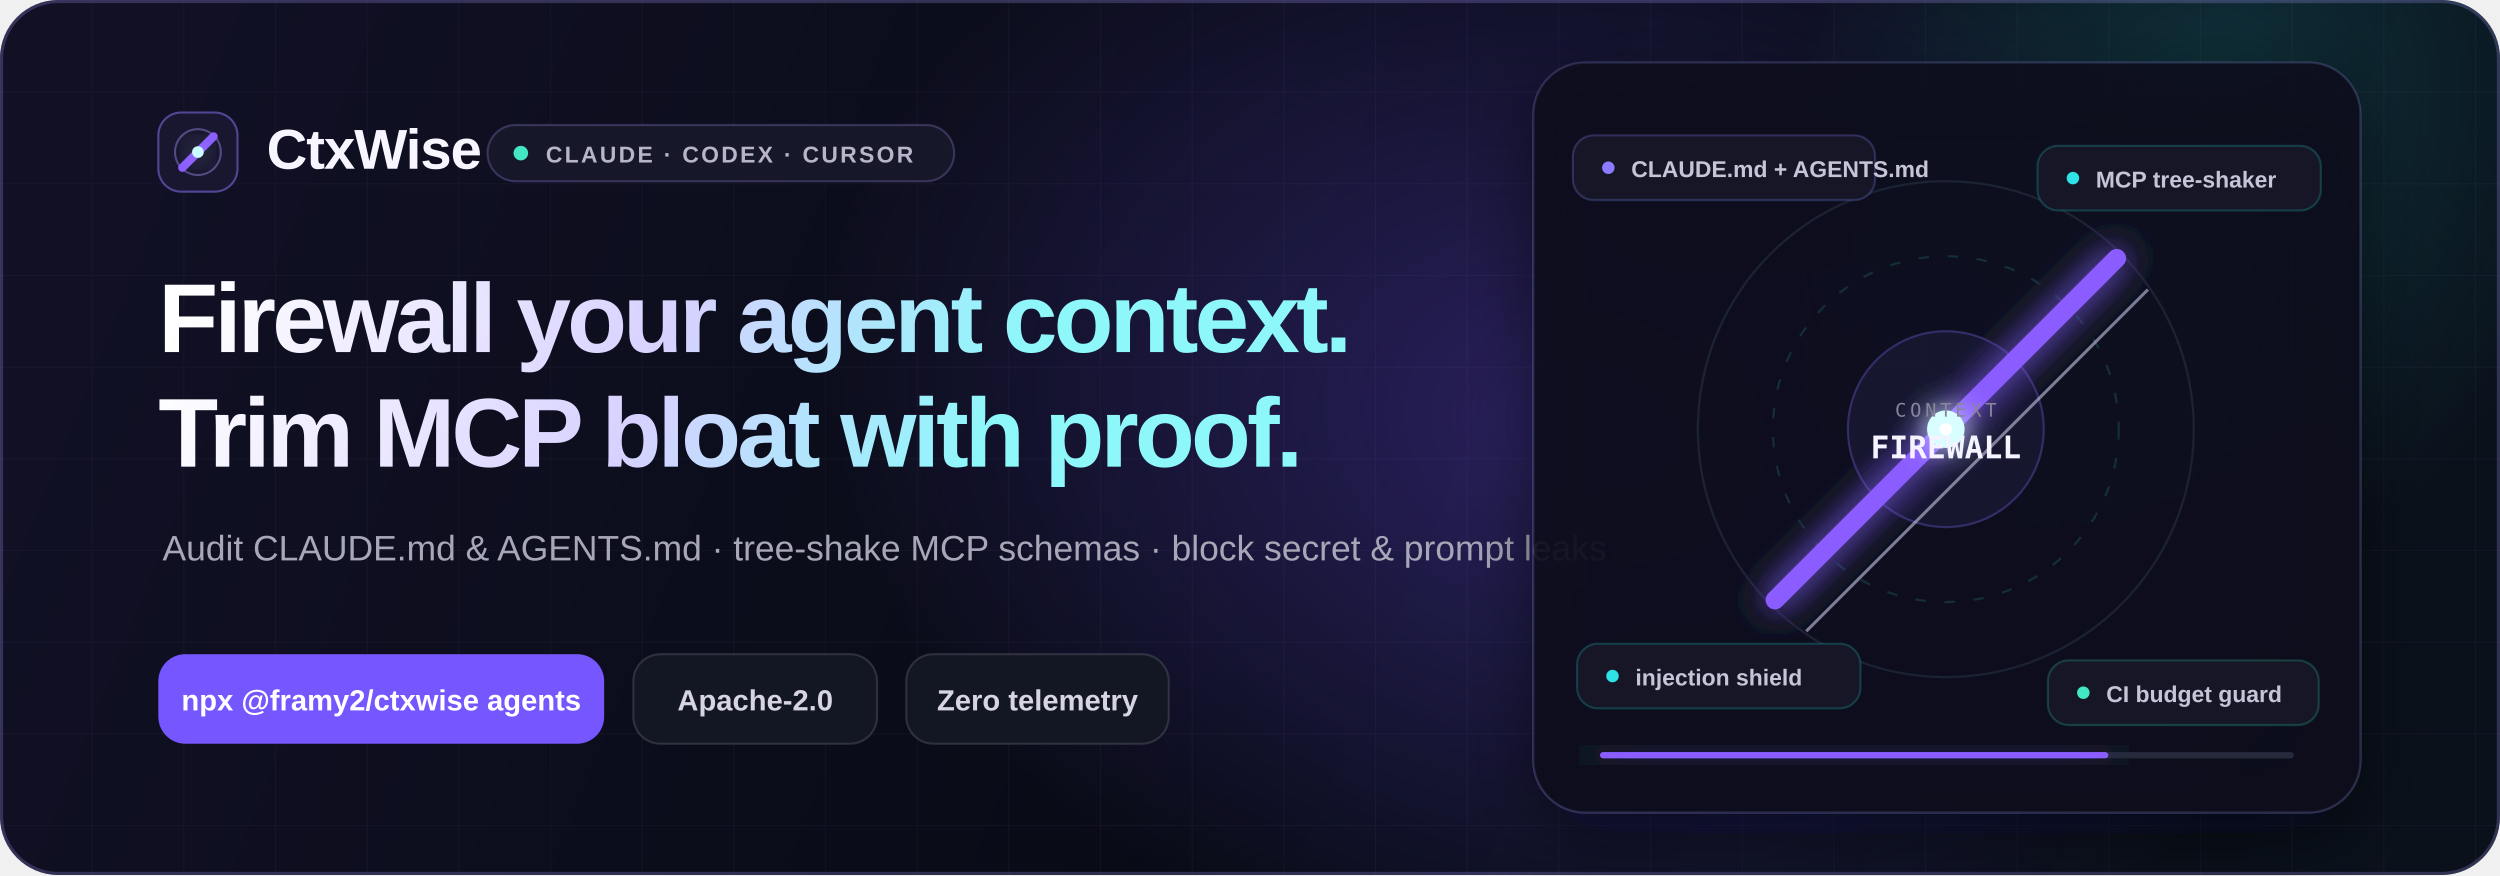
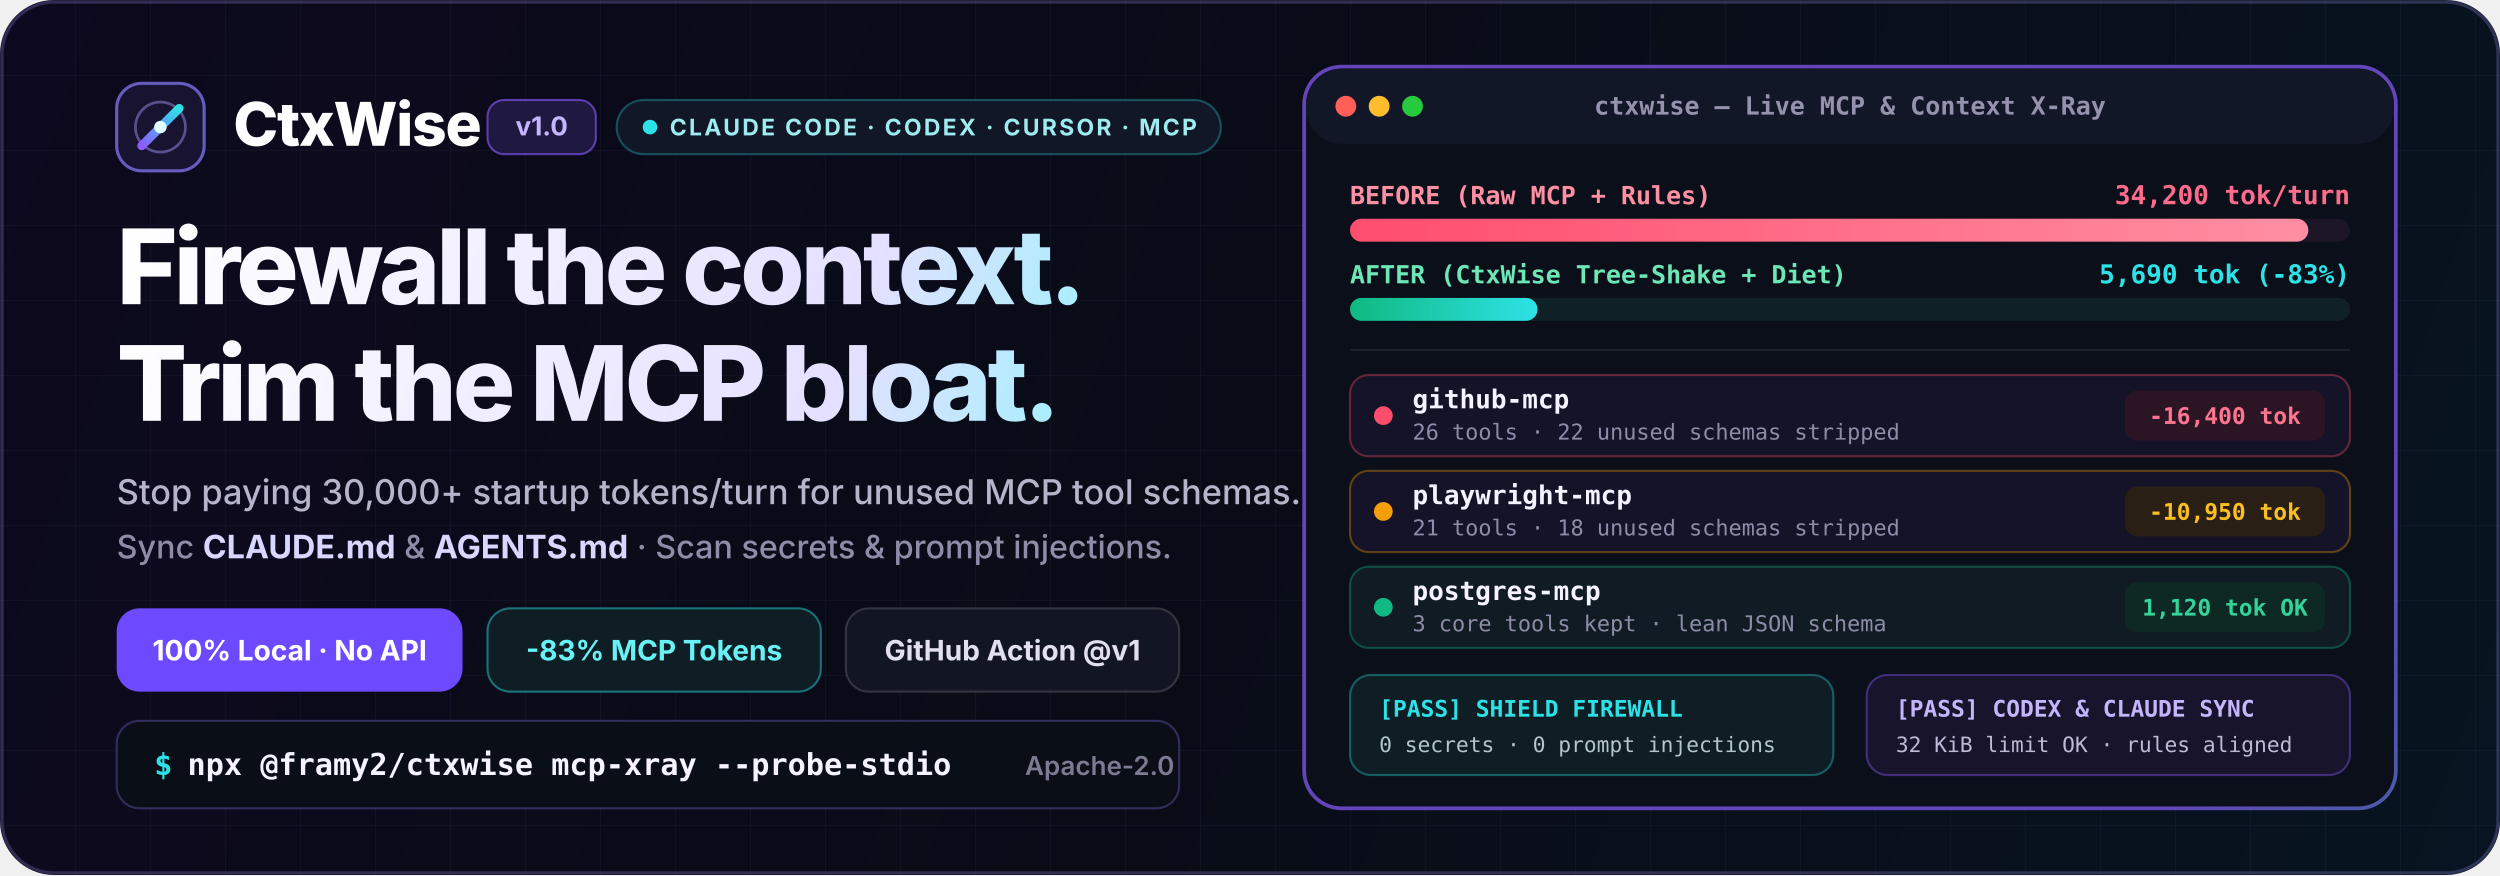
<svg xmlns="http://www.w3.org/2000/svg" width="1200" height="420" viewBox="0 0 1200 420" role="img" aria-labelledby="title desc">
  <defs>
-     <linearGradient id="bg" x1="80" y1="0" x2="1120" y2="420" gradientUnits="userSpaceOnUse">
-       <stop stop-color="#111025" />
-       <stop offset=".55" stop-color="#080B15" />
-       <stop offset="1" stop-color="#0A111B" />
+     <linearGradient id="bg" x1="0" y1="0" x2="1200" y2="420" gradientUnits="userSpaceOnUse">
+       <stop offset="0" stop-color="#0B081B" />
+       <stop offset="0.5" stop-color="#070B14" />
+       <stop offset="1" stop-color="#06131E" />
    </linearGradient>
-     <radialGradient id="violet" cx="0" cy="0" r="1" gradientTransform="translate(760 205) rotate(12) scale(370 280)" gradientUnits="userSpaceOnUse">
-       <stop stop-color="#7450FF" stop-opacity=".32" />
-       <stop offset="1" stop-color="#7450FF" stop-opacity="0" />
+     <radialGradient id="glowLeft" cx="0" cy="0" r="1" gradientTransform="translate(260 140) rotate(90) scale(310)">
+       <stop stop-color="#7C5CFF" stop-opacity="0.25" />
+       <stop offset="1" stop-color="#7C5CFF" stop-opacity="0" />
    </radialGradient>
-     <radialGradient id="cyan" cx="0" cy="0" r="1" gradientTransform="translate(1050 70) rotate(120) scale(240 190)" gradientUnits="userSpaceOnUse">
-       <stop stop-color="#2DE2E6" stop-opacity=".18" />
-       <stop offset="1" stop-color="#2DE2E6" stop-opacity="0" />
+     <radialGradient id="glowRight" cx="0" cy="0" r="1" gradientTransform="translate(900 210) rotate(90) scale(340)">
+       <stop stop-color="#2DE2E6" stop-opacity="0.2" />
+       <stop offset="0.6" stop-color="#8B5CFF" stop-opacity="0.12" />
+       <stop offset="1" stop-color="#070B14" stop-opacity="0" />
    </radialGradient>
-     <linearGradient id="accent" x1="108" y1="94" x2="463" y2="238" gradientUnits="userSpaceOnUse">
-       <stop stop-color="#FFFFFF" />
-       <stop offset=".58" stop-color="#D7D1FF" />
-       <stop offset="1" stop-color="#8DF7FA" />
-     </linearGradient>
-     <linearGradient id="ray" x1="825" y1="280" x2="1010" y2="95" gradientUnits="userSpaceOnUse">
-       <stop stop-color="#8B5CFF" />
+     <linearGradient id="ray" x1="0" y1="1" x2="1" y2="0">
+       <stop offset="0" stop-color="#8B5CFF" />
      <stop offset="1" stop-color="#2DE2E6" />
    </linearGradient>
-     <pattern id="grid" width="44" height="44" patternUnits="userSpaceOnUse">
-       <path d="M44 0H0V44" fill="none" stroke="#B8B0FF" stroke-opacity=".045" />
+     <linearGradient id="headline" x1="56" y1="110" x2="580" y2="250" gradientUnits="userSpaceOnUse">
+       <stop offset="0" stop-color="#FFFFFF" />
+       <stop offset="0.65" stop-color="#E5E0FF" />
+       <stop offset="1" stop-color="#7AF8FC" />
+     </linearGradient>
+     <linearGradient id="redBar" x1="0" y1="0" x2="1" y2="0">
+       <stop offset="0" stop-color="#FF4D6D" />
+       <stop offset="1" stop-color="#FF8FA3" />
+     </linearGradient>
+     <linearGradient id="cyanBar" x1="0" y1="0" x2="1" y2="0">
+       <stop offset="0" stop-color="#10B981" />
+       <stop offset="1" stop-color="#2DE2E6" />
+     </linearGradient>
+     <linearGradient id="cardBorder" x1="630" y1="30" x2="1160" y2="390" gradientUnits="userSpaceOnUse">
+       <stop offset="0" stop-color="#8B5CFF" stop-opacity="0.7" />
+       <stop offset="0.5" stop-color="#2DE2E6" stop-opacity="0.5" />
+       <stop offset="1" stop-color="#8B5CFF" stop-opacity="0.25" />
+     </linearGradient>
+     <pattern id="grid" width="36" height="36" patternUnits="userSpaceOnUse">
+       <path d="M36 0H0V36" fill="none" stroke="#A99BFF" stroke-opacity="0.045" />
    </pattern>
-     <filter id="glow" x="-100%" y="-100%" width="300%" height="300%">
-       <feGaussianBlur stdDeviation="8" result="blur" />
-       <feMerge>
-         <feMergeNode in="blur" />
-         <feMergeNode in="SourceGraphic" />
-       </feMerge>
-     </filter>
-     <filter id="shadow" x="-30%" y="-30%" width="160%" height="180%">
-       <feDropShadow dx="0" dy="12" stdDeviation="18" flood-color="#02040A" flood-opacity=".55" />
-     </filter>
  </defs>
-   <rect width="1200" height="420" rx="28" fill="url(#bg)" />
-   <rect width="1200" height="420" rx="28" fill="url(#grid)" />
-   <rect width="1200" height="420" rx="28" fill="url(#violet)" />
-   <rect width="1200" height="420" rx="28" fill="url(#cyan)" />
-   <rect x=".75" y=".75" width="1198.5" height="418.5" rx="27.25" fill="none" stroke="#A99BFF" stroke-opacity=".24" stroke-width="1.5" />
-   <g font-family="Segoe UI, Arial, sans-serif">
-     <g transform="translate(76 54)">
-       <rect width="38" height="38" rx="11" fill="#191630" stroke="#8B7CFF" stroke-opacity=".5" />
-       <circle cx="19" cy="19" r="11" fill="none" stroke="#A99BFF" stroke-opacity=".4" />
-       <path d="M11.5 26.5 26.5 11.5" stroke="url(#ray)" stroke-width="4" stroke-linecap="round" />
-       <circle cx="19" cy="19" r="2.8" fill="#C9FDFF" filter="url(#glow)" />
-       <text x="52" y="27" fill="#F7F5FF" font-size="27" font-weight="700" letter-spacing="-.5">CtxWise</text>
-       <rect x="158" y="6" width="224" height="27" rx="13.5" fill="#17172A" stroke="#A99BFF" stroke-opacity=".25" />
-       <circle cx="174" cy="19.5" r="3.5" fill="#43E7C4" />
-       <text x="186" y="24" fill="#B8B4C9" font-size="11" font-weight="600" letter-spacing="1.1">CLAUDE · CODEX · CURSOR</text>
+   <rect width="1200" height="420" rx="26" fill="url(#bg)" />
+   <rect width="1200" height="420" rx="26" fill="url(#grid)" />
+   <rect width="1200" height="420" rx="26" fill="url(#glowLeft)" />
+   <rect width="1200" height="420" rx="26" fill="url(#glowRight)" />
+   <rect x="1" y="1" width="1198" height="418" rx="25" fill="none" stroke="#A99BFF" stroke-opacity="0.24" stroke-width="1.5" />
+   <g font-family="Segoe UI, Inter, Arial, sans-serif">
+     <g transform="translate(56 40)">
+       <rect width="42" height="42" rx="12" fill="#171330" stroke="#8B7CFF" stroke-opacity="0.7" stroke-width="1.5" />
+       <circle cx="21" cy="21" r="12" fill="none" stroke="#A99BFF" stroke-opacity="0.45" stroke-width="1.3" />
+       <path d="M12 30 L30 12" stroke="url(#ray)" stroke-width="4.2" stroke-linecap="round" />
+       <circle cx="21" cy="21" r="3" fill="#E0FFFF" />
+       <text x="56" y="30" fill="#FFFFFF" font-size="29" font-weight="800" letter-spacing="-0.6">CtxWise</text>
+       <rect x="178" y="8" width="52" height="26" rx="8" fill="#1F1942" stroke="#8B5CFF" stroke-opacity="0.6" />
+       <text x="204" y="25" text-anchor="middle" fill="#C4B5FD" font-size="12.5" font-weight="700">v1.0</text>
+       <rect x="240" y="8" width="290" height="26" rx="13" fill="#111726" stroke="#2DE2E6" stroke-opacity="0.3" />
+       <circle cx="256" cy="21" r="3.5" fill="#2DE2E6" />
+       <text x="392" y="25" text-anchor="middle" fill="#9EECEF" font-size="11" font-weight="700" letter-spacing="1.1">CLAUDE CODE · CODEX · CURSOR · MCP</text>
    </g>
-     <text x="76" y="169" fill="url(#accent)" font-size="47" font-weight="730" letter-spacing="-1.8">Firewall your agent context.</text>
-     <text x="76" y="224" fill="url(#accent)" font-size="47" font-weight="730" letter-spacing="-1.8">Trim MCP bloat with proof.</text>
-     <text x="78" y="269" fill="#A8A7B8" font-size="17">Audit CLAUDE.md &amp; AGENTS.md · tree-shake MCP schemas · block secret &amp; prompt leaks</text>
-     <g transform="translate(76 314)">
-       <rect width="214" height="43" rx="13" fill="#7657FF" />
-       <text x="107" y="27" text-anchor="middle" fill="#FFFFFF" font-size="14" font-weight="700">npx @framy2/ctxwise agents</text>
-       <rect x="228" width="117" height="43" rx="13" fill="#131724" stroke="#FFFFFF" stroke-opacity=".13" />
-       <text x="286.5" y="27" text-anchor="middle" fill="#D7D5E3" font-size="14" font-weight="600">Apache-2.0</text>
-       <rect x="359" width="126" height="43" rx="13" fill="#131724" stroke="#FFFFFF" stroke-opacity=".13" />
-       <text x="422" y="27" text-anchor="middle" fill="#D7D5E3" font-size="14" font-weight="600">Zero telemetry</text>
+     <text x="56" y="146" fill="url(#headline)" font-size="50" font-weight="800" letter-spacing="-1.9">Firewall the context.</text>
+     <text x="56" y="202" fill="url(#headline)" font-size="50" font-weight="800" letter-spacing="-1.9">Trim the MCP bloat.</text>
+     <text x="56" y="242" fill="#B6B4CA" font-size="16.5" font-weight="500">
+       Stop paying 30,000+ startup tokens/turn for unused MCP tool schemas.
+     </text>
+     <text x="56" y="268" fill="#8E8CA6" font-size="15.5" font-weight="500">
+       Sync <tspan fill="#D9D6FF" font-weight="700">CLAUDE.md</tspan> &amp; <tspan fill="#D9D6FF" font-weight="700">AGENTS.md</tspan> · Scan secrets &amp; prompt injections.
+     </text>
+     <g transform="translate(56 292)">
+       <rect width="166" height="40" rx="11" fill="#6D4AFF" />
+       <text x="83" y="25" text-anchor="middle" fill="#FFFFFF" font-size="13.5" font-weight="700">100% Local · No API</text>
+       <rect x="178" width="160" height="40" rx="11" fill="#0F1D24" stroke="#2DE2E6" stroke-opacity="0.45" />
+       <text x="258" y="25" text-anchor="middle" fill="#67F3F6" font-size="13.5" font-weight="700">-83% MCP Tokens</text>
+       <rect x="350" width="160" height="40" rx="11" fill="#121624" stroke="#FFFFFF" stroke-opacity="0.15" />
+       <text x="430" y="25" text-anchor="middle" fill="#E2E0EE" font-size="13.5" font-weight="650">GitHub Action @v1</text>
+     </g>
+     <g transform="translate(56 346)">
+       <rect width="510" height="42" rx="11" fill="#0A0E17" stroke="#8B7CFF" stroke-opacity="0.3" />
+       <text x="18" y="26" fill="#2DE2E6" font-family="Consolas, monospace" font-size="14.5" font-weight="700">$</text>
+       <text x="34" y="26" fill="#F4F3FF" font-family="Consolas, monospace" font-size="14.5" font-weight="600">npx @framy2/ctxwise mcp-xray --probe-stdio</text>
+       <text x="436" y="26" fill="#7D7A94" font-size="12.5" font-weight="600">Apache-2.0</text>
    </g>
  </g>
-   <g transform="translate(736 30)" filter="url(#shadow)">
-     <rect width="397" height="360" rx="25" fill="#0D111D" fill-opacity=".9" stroke="#A99BFF" stroke-opacity=".18" />
-     <circle cx="198" cy="176" r="119" fill="none" stroke="#A99BFF" stroke-opacity=".11" />
-     <circle cx="198" cy="176" r="83" fill="none" stroke="#43E9EC" stroke-opacity=".14" stroke-dasharray="5 9" />
-     <circle cx="198" cy="176" r="47" fill="#7556FF" fill-opacity=".08" stroke="#876DFF" stroke-opacity=".3" />
-     <path d="M116 258 280 94" stroke="url(#ray)" stroke-width="9" stroke-linecap="round" filter="url(#glow)" />
-     <path d="M131 273 295 109" stroke="#E9E6FF" stroke-opacity=".5" stroke-width="1.5" />
-     <circle cx="198" cy="176" r="9" fill="#D9FEFF" filter="url(#glow)" />
-     <circle cx="198" cy="176" r="3" fill="#FFFFFF" />
-     <g font-family="Segoe UI, Arial, sans-serif" font-size="11" font-weight="650">
-       <g transform="translate(19 35)">
-         <rect width="145" height="31" rx="10" fill="#151827" stroke="#8B7CFF" stroke-opacity=".25" />
-         <circle cx="17" cy="15.5" r="3" fill="#8B7CFF" />
-         <text x="28" y="20" fill="#C8C4D8">CLAUDE.md + AGENTS.md</text>
-       </g>
-       <g transform="translate(242 40)">
-         <rect width="136" height="31" rx="10" fill="#151827" stroke="#2DE2E6" stroke-opacity=".2" />
-         <circle cx="17" cy="15.5" r="3" fill="#2DE2E6" />
-         <text x="28" y="20" fill="#C8C4D8">MCP tree-shaker</text>
-       </g>
-       <g transform="translate(21 279)">
-         <rect width="136" height="31" rx="10" fill="#151827" stroke="#2DE2E6" stroke-opacity=".2" />
-         <circle cx="17" cy="15.5" r="3" fill="#2DE2E6" />
-         <text x="28" y="20" fill="#C8C4D8">injection shield</text>
-       </g>
-       <g transform="translate(247 287)">
-         <rect width="130" height="31" rx="10" fill="#151827" stroke="#43E7C4" stroke-opacity=".2" />
-         <circle cx="17" cy="15.5" r="3" fill="#43E7C4" />
-         <text x="28" y="20" fill="#C8C4D8">CI budget guard</text>
-       </g>
+   <g transform="translate(626 32)" font-family="Consolas, 'Cascadia Code', monospace">
+     <rect x="0" y="0" width="524" height="356" rx="18" fill="#0B0F1A" stroke="url(#cardBorder)" stroke-width="1.8" />
+     <rect x="1" y="1" width="522" height="36" rx="17" fill="#121728" />
+     <circle cx="20" cy="19" r="5" fill="#FF5F56" />
+     <circle cx="36" cy="19" r="5" fill="#FFBD2E" />
+     <circle cx="52" cy="19" r="5" fill="#27C93F" />
+     <text x="262" y="23" text-anchor="middle" fill="#9492AD" font-size="12" font-weight="600">ctxwise — Live MCP &amp; Context X-Ray</text>
+     <g transform="translate(22 50)">
+       <text x="0" y="16" fill="#FF8FA3" font-size="12" font-weight="700">BEFORE (Raw MCP + Rules)</text>
+       <text x="480" y="16" text-anchor="end" fill="#FF6B8B" font-size="12.5" font-weight="700">34,200 tok/turn</text>
+       <rect x="0" y="23" width="480" height="11" rx="5.5" fill="#1C1626" />
+       <rect x="0" y="23" width="460" height="11" rx="5.5" fill="url(#redBar)" />
+       <text x="0" y="54" fill="#6EE7B7" font-size="12" font-weight="700">AFTER (CtxWise Tree-Shake + Diet)</text>
+       <text x="480" y="54" text-anchor="end" fill="#2DE2E6" font-size="12.5" font-weight="700">5,690 tok (-83%)</text>
+       <rect x="0" y="61" width="480" height="11" rx="5.5" fill="#102027" />
+       <rect x="0" y="61" width="90" height="11" rx="5.5" fill="url(#cyanBar)" />
    </g>
-     <g font-family="Consolas, monospace">
-       <text x="198" y="170" text-anchor="middle" fill="#89859A" font-size="9" letter-spacing="1.8">CONTEXT</text>
-       <text x="198" y="190" text-anchor="middle" fill="#F5F3FF" font-size="15" font-weight="700">FIREWALL</text>
+     <line x1="22" y1="136" x2="502" y2="136" stroke="#FFFFFF" stroke-opacity="0.08" />
+     <g transform="translate(22 148)">
+       <rect x="0" y="0" width="480" height="39" rx="9" fill="#141327" stroke="#FF4D6D" stroke-opacity="0.35" />
+       <circle cx="16" cy="19.5" r="4.5" fill="#FF4D6D" />
+       <text x="30" y="16" fill="#F4F3FF" font-size="12.5" font-weight="700">github-mcp</text>
+       <text x="30" y="31" fill="#8E8CA8" font-size="10.5">26 tools · 22 unused schemas stripped</text>
+       <rect x="372" y="7.5" width="96" height="24" rx="6" fill="#2B1424" />
+       <text x="420" y="23.5" text-anchor="middle" fill="#FF758F" font-size="11" font-weight="700">-16,400 tok</text>
+       <rect x="0" y="46" width="480" height="39" rx="9" fill="#141327" stroke="#F59E0B" stroke-opacity="0.35" />
+       <circle cx="16" cy="65.5" r="4.5" fill="#F59E0B" />
+       <text x="30" y="62" fill="#F4F3FF" font-size="12.5" font-weight="700">playwright-mcp</text>
+       <text x="30" y="77" fill="#8E8CA8" font-size="10.5">21 tools · 18 unused schemas stripped</text>
+       <rect x="372" y="53.5" width="96" height="24" rx="6" fill="#291F14" />
+       <text x="420" y="69.5" text-anchor="middle" fill="#FBBF24" font-size="11" font-weight="700">-10,950 tok</text>
+       <rect x="0" y="92" width="480" height="39" rx="9" fill="#101B24" stroke="#10B981" stroke-opacity="0.35" />
+       <circle cx="16" cy="111.5" r="4.5" fill="#10B981" />
+       <text x="30" y="108" fill="#F4F3FF" font-size="12.5" font-weight="700">postgres-mcp</text>
+       <text x="30" y="123" fill="#8E8CA8" font-size="10.5">3 core tools kept · lean JSON schema</text>
+       <rect x="372" y="99.5" width="96" height="24" rx="6" fill="#0E2923" />
+       <text x="420" y="115.5" text-anchor="middle" fill="#34D399" font-size="11" font-weight="700">1,120 tok OK</text>
    </g>
-     <rect x="32" y="331" width="333" height="3" rx="1.5" fill="#25293A" />
-     <rect x="32" y="331" width="244" height="3" rx="1.5" fill="url(#ray)" filter="url(#glow)" />
+     <g transform="translate(22 292)">
+       <rect x="0" y="0" width="232" height="48" rx="10" fill="#0E1E24" stroke="#2DE2E6" stroke-opacity="0.35" />
+       <text x="14" y="20" fill="#2DE2E6" font-size="11" font-weight="700">[PASS] SHIELD FIREWALL</text>
+       <text x="14" y="37" fill="#B4C6CC" font-size="10.2">0 secrets · 0 prompt injections</text>
+       <rect x="248" y="0" width="232" height="48" rx="10" fill="#17142B" stroke="#8B5CFF" stroke-opacity="0.4" />
+       <text x="262" y="20" fill="#C4B5FD" font-size="11" font-weight="700">[PASS] CODEX &amp; CLAUDE SYNC</text>
+       <text x="262" y="37" fill="#BDB9D6" font-size="10.2">32 KiB limit OK · rules aligned</text>
+     </g>
  </g>
</svg>
